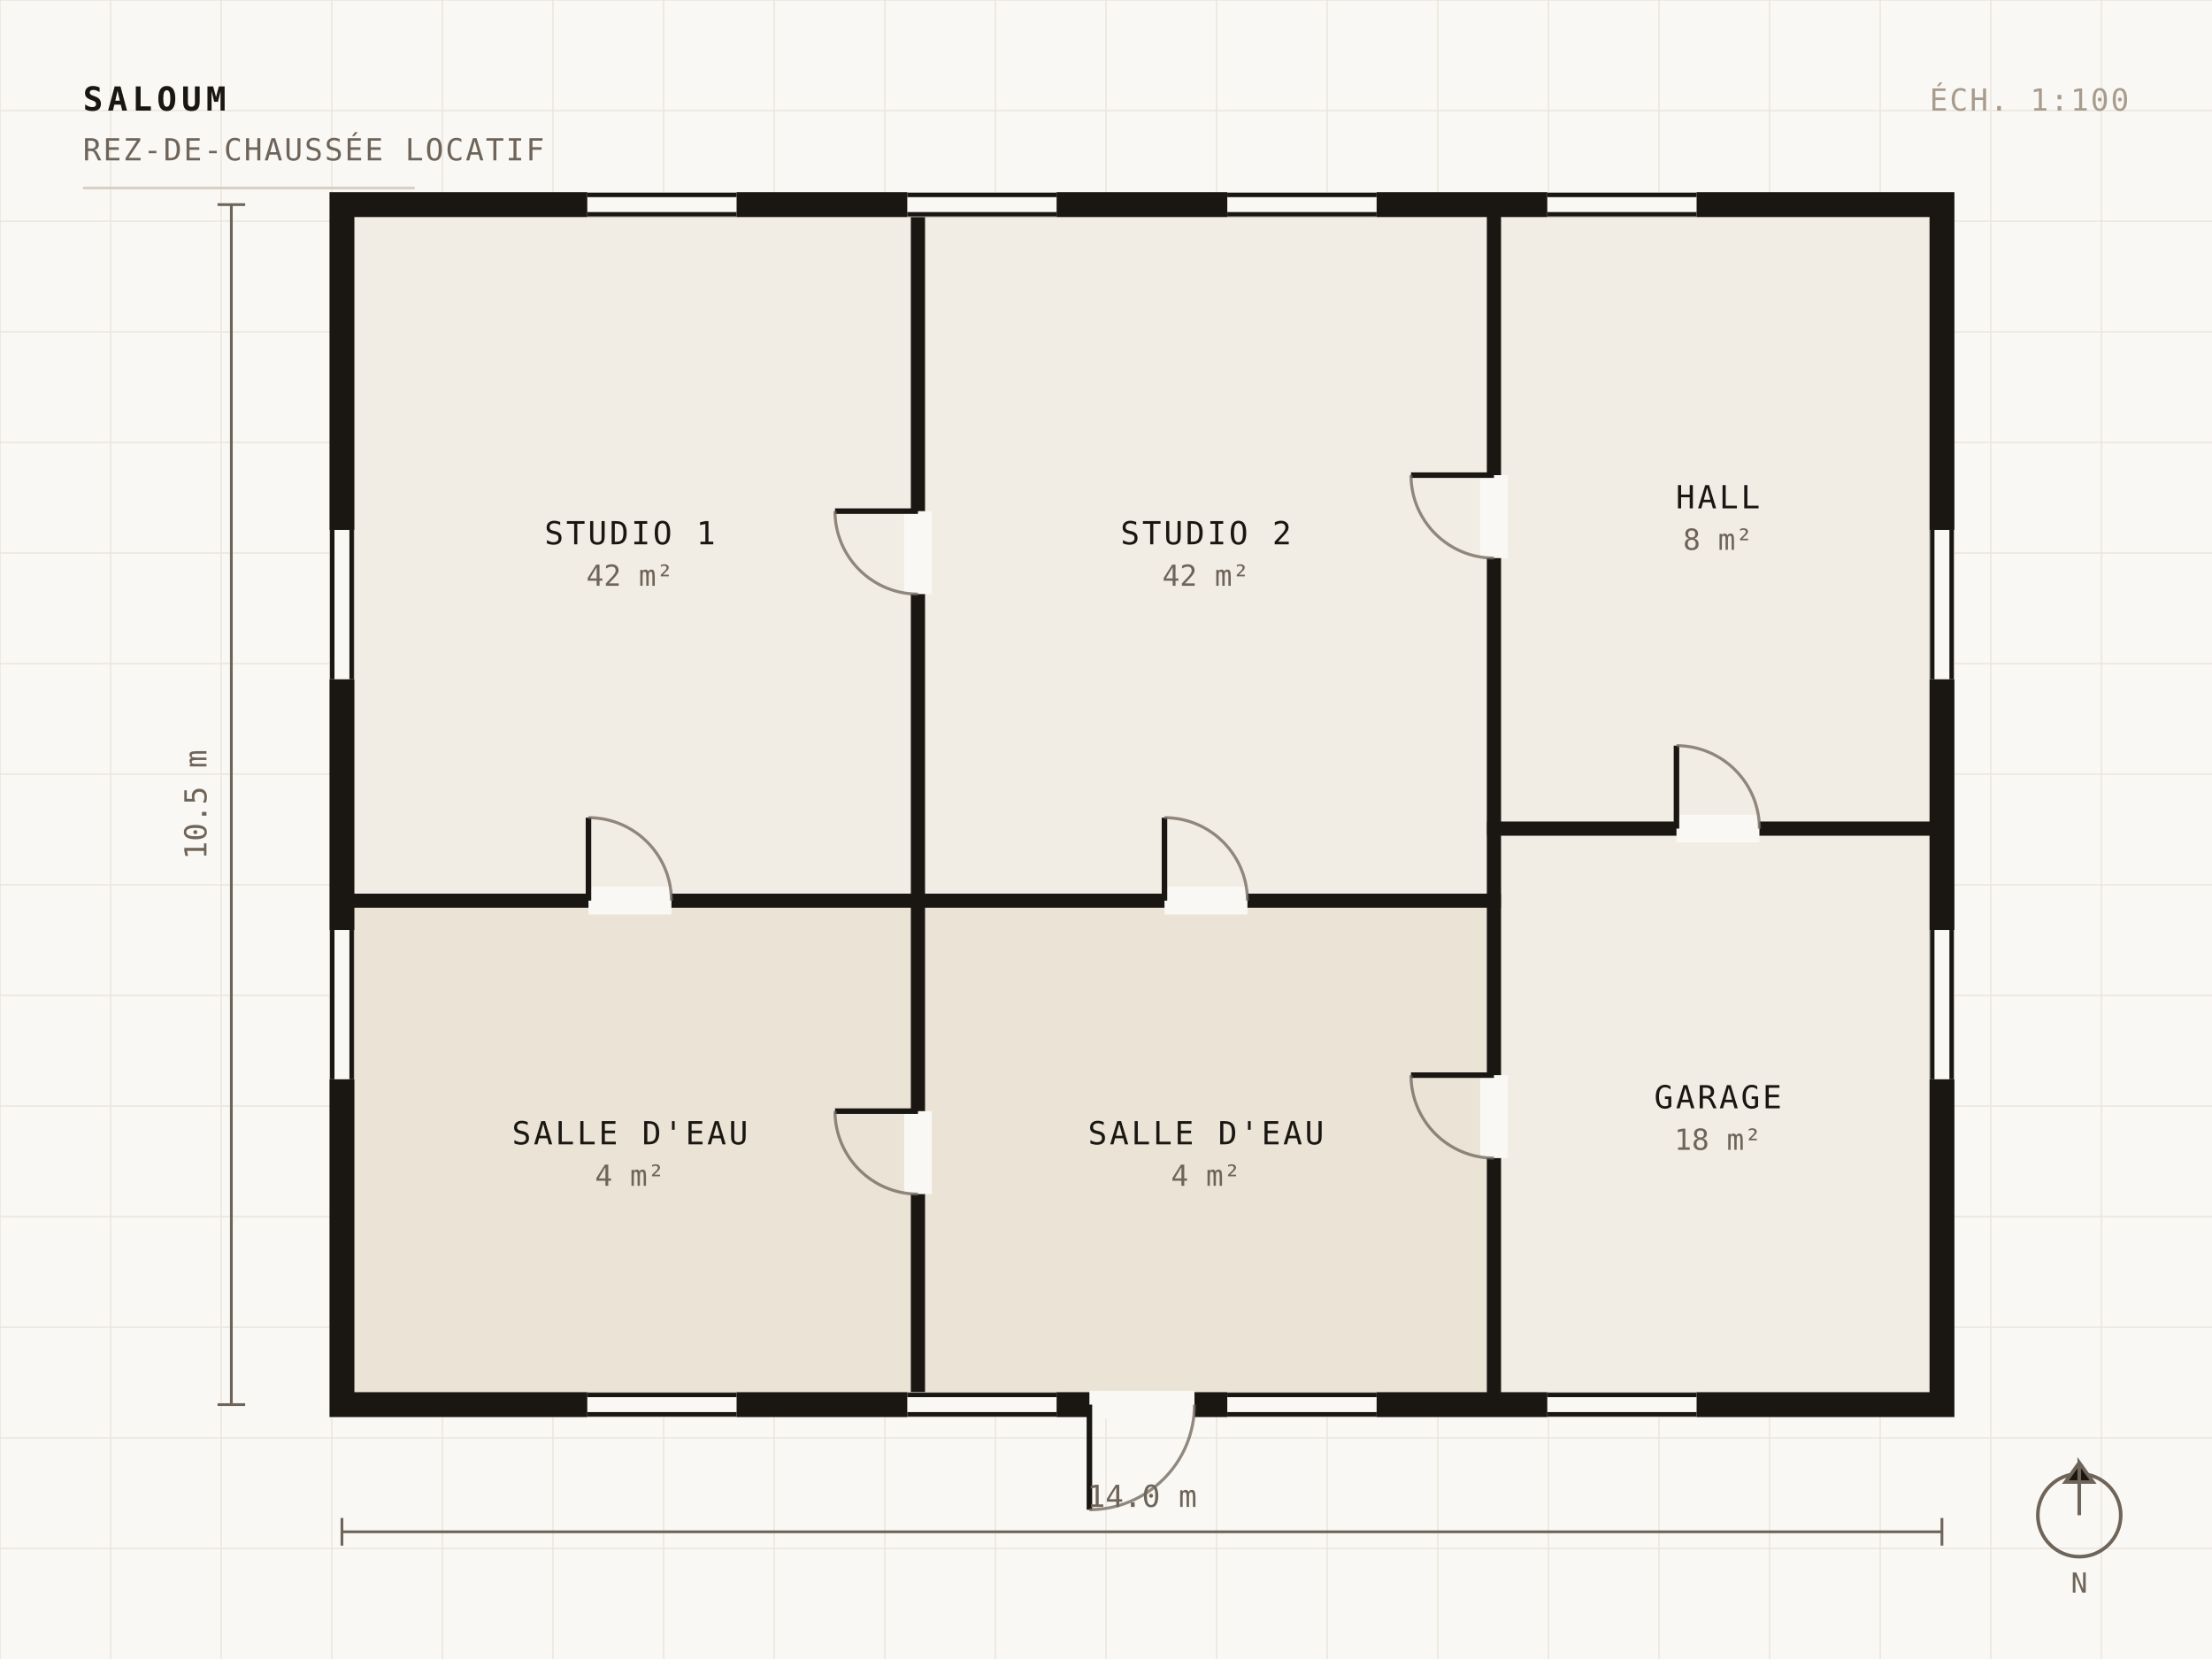
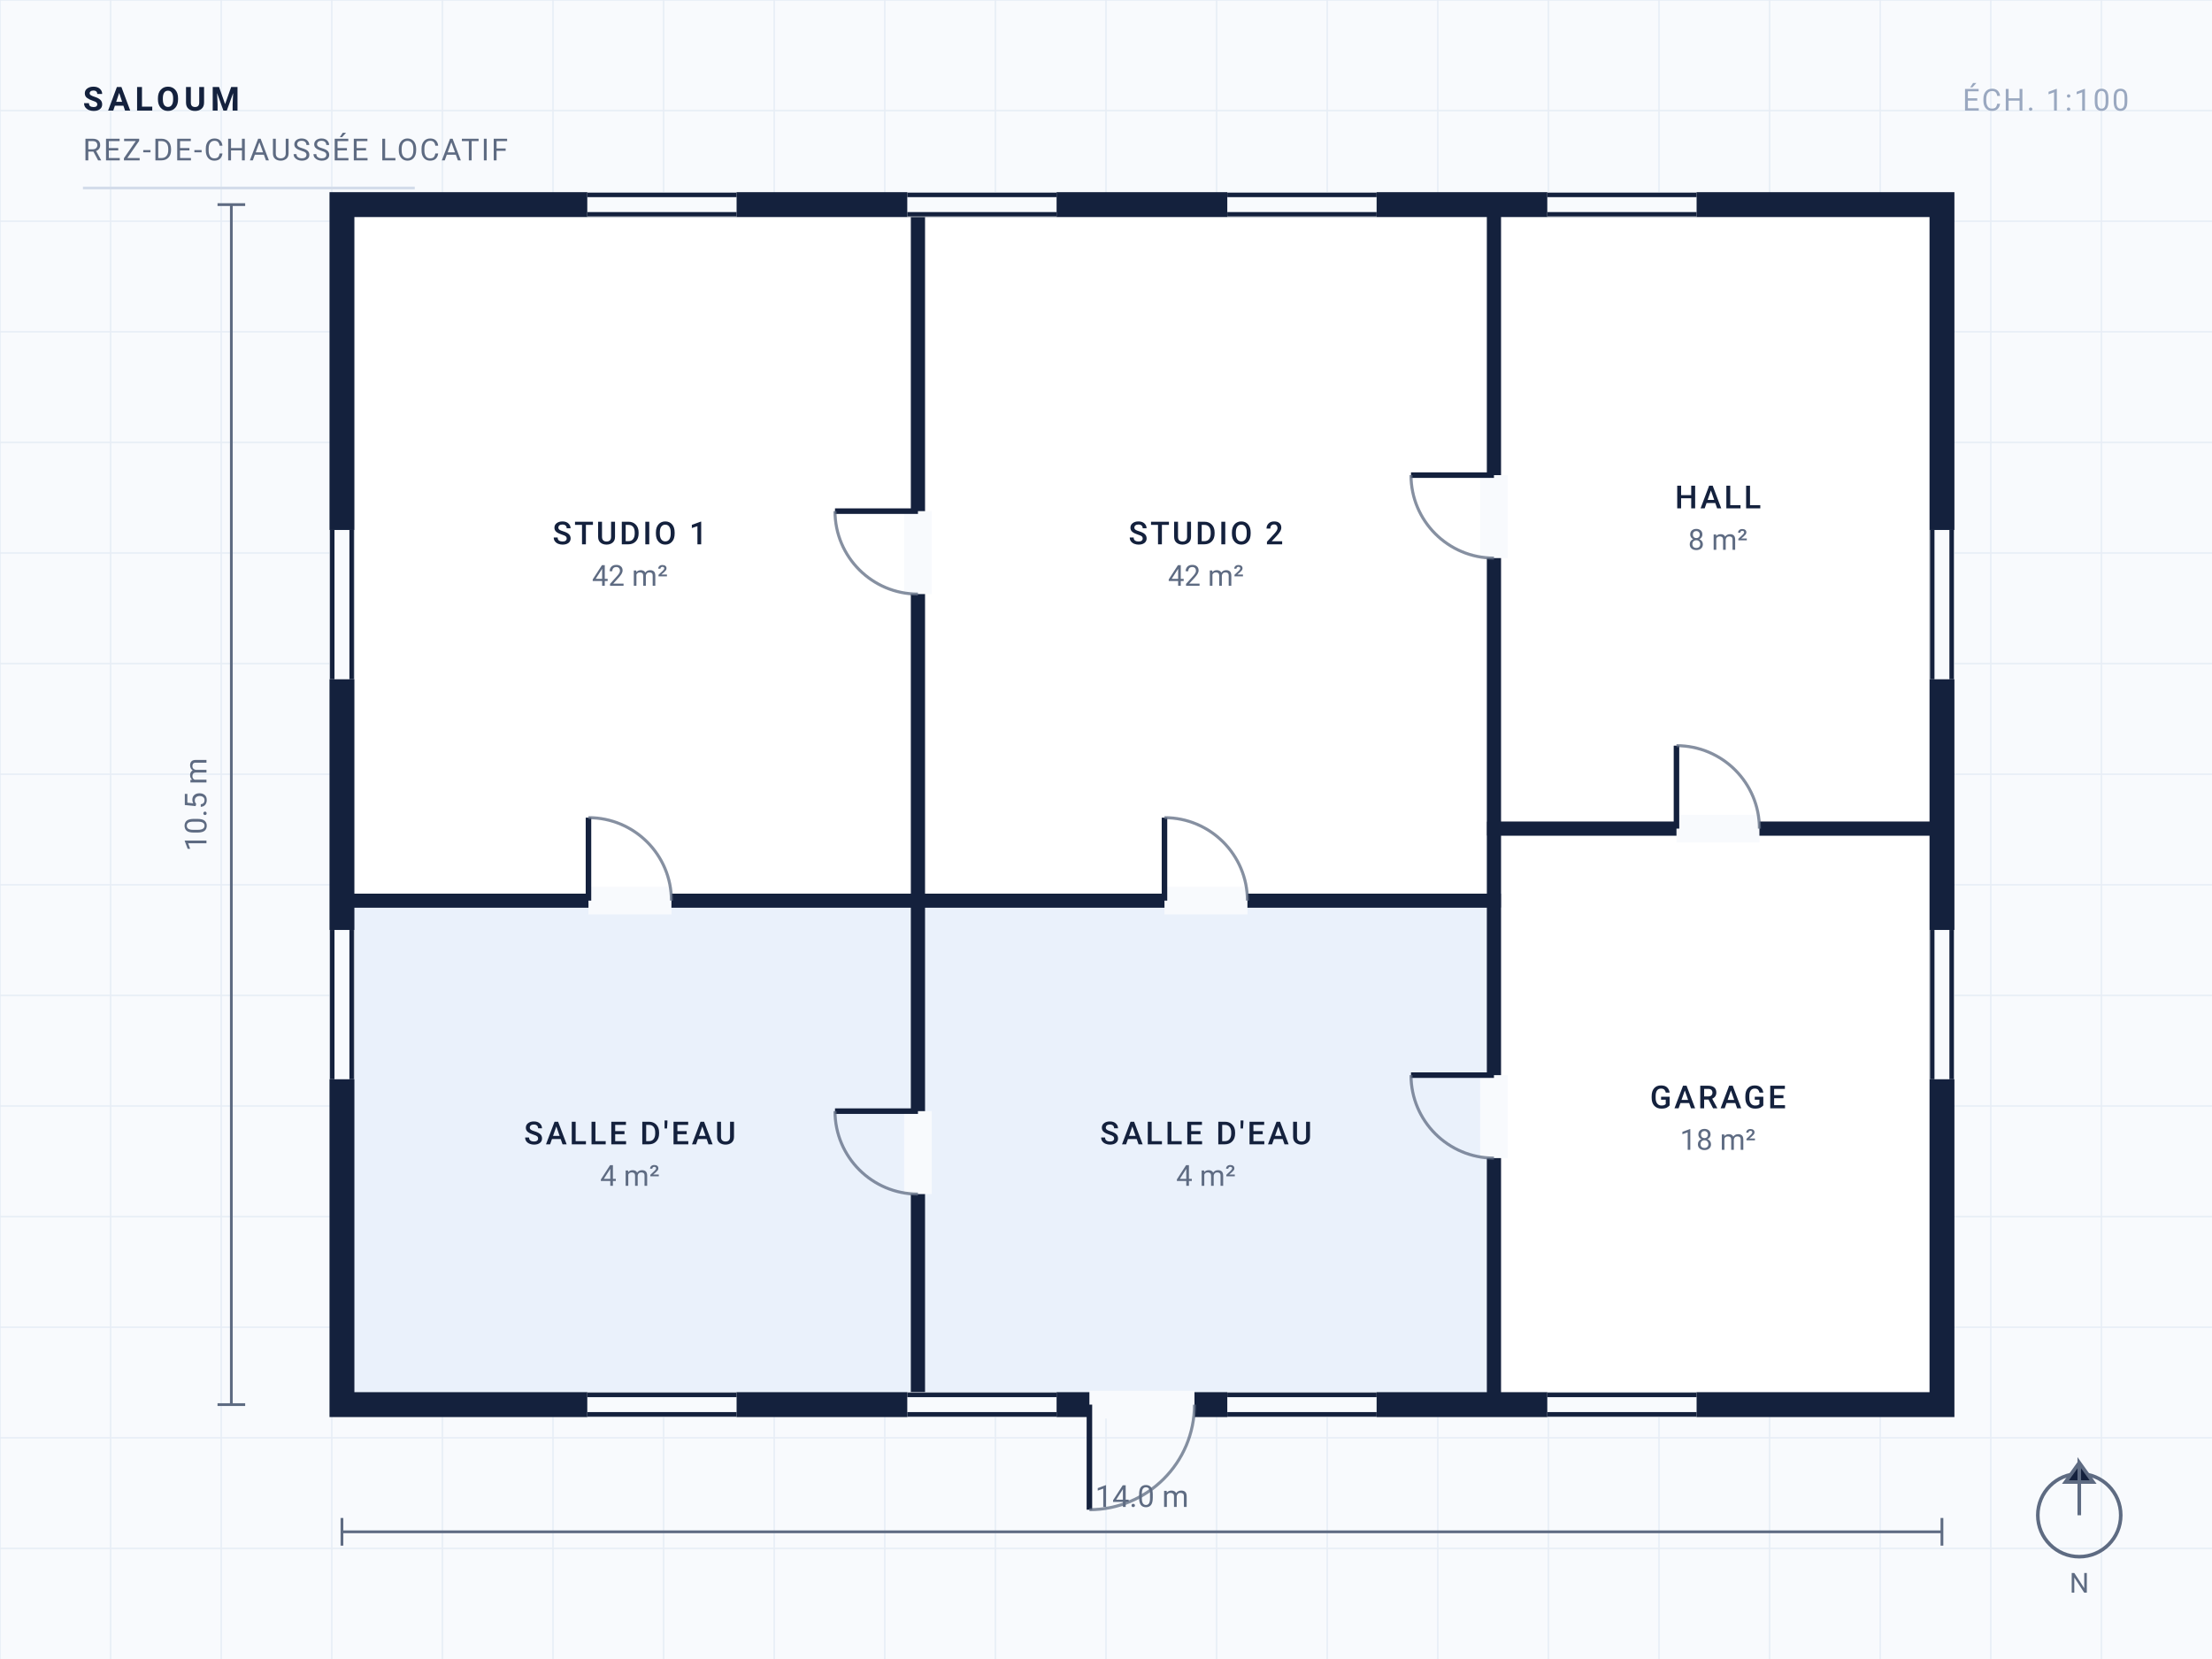
<svg xmlns="http://www.w3.org/2000/svg" viewBox="0 0 800 600" role="img" aria-label="Plan du rez-de-chaussée locatif, modèle Saloum">
  <defs>
    <pattern id="hach" width="9" height="9" patternUnits="userSpaceOnUse" patternTransform="rotate(45)">
-       <path d="M0 0v9" stroke="#A79C8D" stroke-width="1" opacity=".55" />
+       <path d="M0 0v9" stroke="#9AA8C0" stroke-width="1" opacity=".55" />
    </pattern>
  </defs>
-   <rect width="800" height="600" fill="#FAF8F4" />
-   <g stroke="#D8D0C4" stroke-width=".5" opacity=".45">
+   <rect width="800" height="600" fill="#F8FAFD" />
+   <g stroke="#D3DCEA" stroke-width=".5" opacity=".45">
    <path d="M0 0V600" />
    <path d="M40 0V600" />
    <path d="M80 0V600" />
    <path d="M120 0V600" />
    <path d="M160 0V600" />
    <path d="M200 0V600" />
    <path d="M240 0V600" />
    <path d="M280 0V600" />
    <path d="M320 0V600" />
    <path d="M360 0V600" />
    <path d="M400 0V600" />
    <path d="M440 0V600" />
    <path d="M480 0V600" />
    <path d="M520 0V600" />
    <path d="M560 0V600" />
    <path d="M600 0V600" />
    <path d="M640 0V600" />
    <path d="M680 0V600" />
    <path d="M720 0V600" />
    <path d="M760 0V600" />
    <path d="M0 0H800" />
    <path d="M0 40H800" />
    <path d="M0 80H800" />
    <path d="M0 120H800" />
    <path d="M0 160H800" />
    <path d="M0 200H800" />
    <path d="M0 240H800" />
    <path d="M0 280H800" />
    <path d="M0 320H800" />
    <path d="M0 360H800" />
    <path d="M0 400H800" />
    <path d="M0 440H800" />
    <path d="M0 480H800" />
    <path d="M0 520H800" />
    <path d="M0 560H800" />
  </g>
-   <rect x="123.67" y="74.0" width="208.32" height="251.72" fill="#F2EDE4" />
-   <rect x="123.67" y="325.72" width="208.32" height="182.28" fill="#EAE3D6" />
-   <rect x="331.99" y="74.0" width="208.32" height="251.72" fill="#F2EDE4" />
-   <rect x="331.99" y="325.72" width="208.32" height="182.28" fill="#EAE3D6" />
-   <rect x="540.31" y="74.0" width="162.03" height="225.68" fill="#F2EDE4" />
-   <rect x="540.31" y="299.68" width="162.03" height="208.32" fill="#F2EDE4" />
-   <g stroke="#1A1713" stroke-linecap="square">
+   <rect x="123.67" y="74.0" width="208.32" height="251.72" fill="#FFFFFF" />
+   <rect x="123.67" y="325.72" width="208.32" height="182.28" fill="#EAF1FB" />
+   <rect x="331.99" y="74.0" width="208.32" height="251.72" fill="#FFFFFF" />
+   <rect x="331.99" y="325.72" width="208.32" height="182.28" fill="#EAF1FB" />
+   <rect x="540.31" y="74.0" width="162.03" height="225.68" fill="#FFFFFF" />
+   <rect x="540.31" y="299.68" width="162.03" height="208.32" fill="#FFFFFF" />
+   <g stroke="#14213D" stroke-linecap="square">
    <rect x="123.67" y="74.0" width="208.32" height="251.72" fill="none" stroke-width="5.0" />
    <rect x="123.67" y="325.72" width="208.32" height="182.28" fill="none" stroke-width="5.0" />
    <rect x="331.99" y="74.0" width="208.32" height="251.72" fill="none" stroke-width="5.0" />
    <rect x="331.99" y="325.72" width="208.32" height="182.28" fill="none" stroke-width="5.0" />
    <rect x="540.31" y="74.0" width="162.03" height="225.68" fill="none" stroke-width="5.0" />
    <rect x="540.31" y="299.68" width="162.03" height="208.32" fill="none" stroke-width="5.0" />
  </g>
-   <rect x="123.67" y="74.0" width="578.67" height="434.0" fill="none" stroke="#1A1713" stroke-width="9.0" />
-   <rect x="212.4" y="69.5" width="54" height="9.0" fill="#FAF8F4" />
-   <path d="M212.4 70.5h54M212.4 77.5h54" stroke="#1A1713" stroke-width="1.6" />
-   <rect x="212.4" y="503.5" width="54" height="9.0" fill="#FAF8F4" />
-   <path d="M212.4 504.5h54M212.4 511.5h54" stroke="#1A1713" stroke-width="1.6" />
-   <rect x="328.13" y="69.5" width="54" height="9.0" fill="#FAF8F4" />
-   <path d="M328.13 70.5h54M328.13 77.5h54" stroke="#1A1713" stroke-width="1.6" />
-   <rect x="328.13" y="503.5" width="54" height="9.0" fill="#FAF8F4" />
-   <path d="M328.13 504.5h54M328.13 511.5h54" stroke="#1A1713" stroke-width="1.6" />
-   <rect x="443.87" y="69.5" width="54" height="9.0" fill="#FAF8F4" />
-   <path d="M443.87 70.5h54M443.87 77.5h54" stroke="#1A1713" stroke-width="1.6" />
-   <rect x="443.87" y="503.5" width="54" height="9.0" fill="#FAF8F4" />
-   <path d="M443.87 504.5h54M443.87 511.5h54" stroke="#1A1713" stroke-width="1.6" />
-   <rect x="559.6" y="69.5" width="54" height="9.0" fill="#FAF8F4" />
-   <path d="M559.6 70.5h54M559.6 77.5h54" stroke="#1A1713" stroke-width="1.6" />
-   <rect x="559.6" y="503.5" width="54" height="9.0" fill="#FAF8F4" />
-   <path d="M559.6 504.5h54M559.6 511.5h54" stroke="#1A1713" stroke-width="1.6" />
-   <rect x="119.17" y="191.67" width="9.0" height="54" fill="#FAF8F4" />
-   <path d="M120.17 191.67v54M127.17 191.67v54" stroke="#1A1713" stroke-width="1.6" />
-   <rect x="697.83" y="191.67" width="9.0" height="54" fill="#FAF8F4" />
-   <path d="M698.83 191.67v54M705.83 191.67v54" stroke="#1A1713" stroke-width="1.6" />
-   <rect x="119.17" y="336.33" width="9.0" height="54" fill="#FAF8F4" />
-   <path d="M120.17 336.33v54M127.17 336.33v54" stroke="#1A1713" stroke-width="1.6" />
-   <rect x="697.83" y="336.33" width="9.0" height="54" fill="#FAF8F4" />
-   <path d="M698.83 336.33v54M705.83 336.33v54" stroke="#1A1713" stroke-width="1.6" />
-   <rect x="212.83" y="320.72" width="30" height="10.0" fill="#FAF8F4" />
-   <path d="M212.83 295.72 v30" stroke="#1A1713" stroke-width="2" />
-   <path d="M212.83 295.72 a30 30 0 0 1 30 30" fill="none" stroke="#6E6459" stroke-width="1.1" opacity=".75" />
-   <rect x="326.99" y="184.86" width="10.0" height="30" fill="#FAF8F4" />
-   <path d="M301.99 184.86 h30" stroke="#1A1713" stroke-width="2" />
-   <path d="M301.99 184.86 a30 30 0 0 0 30 30" fill="none" stroke="#6E6459" stroke-width="1.1" opacity=".75" />
-   <rect x="326.99" y="401.86" width="10.0" height="30" fill="#FAF8F4" />
-   <path d="M301.99 401.86 h30" stroke="#1A1713" stroke-width="2" />
-   <path d="M301.99 401.86 a30 30 0 0 0 30 30" fill="none" stroke="#6E6459" stroke-width="1.1" opacity=".75" />
-   <rect x="421.15" y="320.72" width="30" height="10.0" fill="#FAF8F4" />
-   <path d="M421.15 295.72 v30" stroke="#1A1713" stroke-width="2" />
-   <path d="M421.15 295.72 a30 30 0 0 1 30 30" fill="none" stroke="#6E6459" stroke-width="1.1" opacity=".75" />
-   <rect x="535.31" y="171.84" width="10.0" height="30" fill="#FAF8F4" />
-   <path d="M510.31 171.84 h30" stroke="#1A1713" stroke-width="2" />
-   <path d="M510.31 171.84 a30 30 0 0 0 30 30" fill="none" stroke="#6E6459" stroke-width="1.1" opacity=".75" />
-   <rect x="535.31" y="388.84" width="10.0" height="30" fill="#FAF8F4" />
-   <path d="M510.31 388.84 h30" stroke="#1A1713" stroke-width="2" />
-   <path d="M510.31 388.84 a30 30 0 0 0 30 30" fill="none" stroke="#6E6459" stroke-width="1.1" opacity=".75" />
-   <rect x="606.32" y="294.68" width="30" height="10.0" fill="#FAF8F4" />
-   <path d="M606.32 269.68 v30" stroke="#1A1713" stroke-width="2" />
-   <path d="M606.32 269.68 a30 30 0 0 1 30 30" fill="none" stroke="#6E6459" stroke-width="1.1" opacity=".75" />
-   <rect x="394.0" y="503.0" width="38" height="10.0" fill="#FAF8F4" />
-   <path d="M394.0 546.0 v-38" stroke="#1A1713" stroke-width="2" />
-   <path d="M394.0 546.0 a38 38 0 0 0 38 -38" fill="none" stroke="#6E6459" stroke-width="1.1" opacity=".75" />
-   <text x="227.83" y="196.86" text-anchor="middle" font-family="'IBM Plex Mono','SFMono-Regular',Menlo,monospace" font-size="11.5" font-weight="500" fill="#1A1713" letter-spacing=".08em">STUDIO 1</text>
-   <text x="227.83" y="211.86" text-anchor="middle" font-family="'IBM Plex Mono','SFMono-Regular',Menlo,monospace" font-size="10.5" fill="#6E6459">42 m²</text>
-   <text x="227.83" y="413.86" text-anchor="middle" font-family="'IBM Plex Mono','SFMono-Regular',Menlo,monospace" font-size="11.5" font-weight="500" fill="#1A1713" letter-spacing=".08em">SALLE D'EAU</text>
-   <text x="227.83" y="428.86" text-anchor="middle" font-family="'IBM Plex Mono','SFMono-Regular',Menlo,monospace" font-size="10.5" fill="#6E6459">4 m²</text>
-   <text x="436.15" y="196.86" text-anchor="middle" font-family="'IBM Plex Mono','SFMono-Regular',Menlo,monospace" font-size="11.5" font-weight="500" fill="#1A1713" letter-spacing=".08em">STUDIO 2</text>
-   <text x="436.15" y="211.86" text-anchor="middle" font-family="'IBM Plex Mono','SFMono-Regular',Menlo,monospace" font-size="10.5" fill="#6E6459">42 m²</text>
-   <text x="436.15" y="413.86" text-anchor="middle" font-family="'IBM Plex Mono','SFMono-Regular',Menlo,monospace" font-size="11.5" font-weight="500" fill="#1A1713" letter-spacing=".08em">SALLE D'EAU</text>
-   <text x="436.15" y="428.86" text-anchor="middle" font-family="'IBM Plex Mono','SFMono-Regular',Menlo,monospace" font-size="10.5" fill="#6E6459">4 m²</text>
-   <text x="621.32" y="183.84" text-anchor="middle" font-family="'IBM Plex Mono','SFMono-Regular',Menlo,monospace" font-size="11.5" font-weight="500" fill="#1A1713" letter-spacing=".08em">HALL</text>
-   <text x="621.32" y="198.84" text-anchor="middle" font-family="'IBM Plex Mono','SFMono-Regular',Menlo,monospace" font-size="10.5" fill="#6E6459">8 m²</text>
-   <text x="621.32" y="400.84" text-anchor="middle" font-family="'IBM Plex Mono','SFMono-Regular',Menlo,monospace" font-size="11.5" font-weight="500" fill="#1A1713" letter-spacing=".08em">GARAGE</text>
-   <text x="621.32" y="415.84" text-anchor="middle" font-family="'IBM Plex Mono','SFMono-Regular',Menlo,monospace" font-size="10.5" fill="#6E6459">18 m²</text>
-   <g stroke="#6E6459" stroke-width="1" fill="none">
+   <rect x="123.67" y="74.0" width="578.67" height="434.0" fill="none" stroke="#14213D" stroke-width="9.0" />
+   <rect x="212.4" y="69.5" width="54" height="9.0" fill="#F8FAFD" />
+   <path d="M212.4 70.5h54M212.4 77.5h54" stroke="#14213D" stroke-width="1.6" />
+   <rect x="212.4" y="503.5" width="54" height="9.0" fill="#F8FAFD" />
+   <path d="M212.4 504.5h54M212.4 511.5h54" stroke="#14213D" stroke-width="1.6" />
+   <rect x="328.13" y="69.5" width="54" height="9.0" fill="#F8FAFD" />
+   <path d="M328.13 70.5h54M328.13 77.5h54" stroke="#14213D" stroke-width="1.6" />
+   <rect x="328.13" y="503.5" width="54" height="9.0" fill="#F8FAFD" />
+   <path d="M328.13 504.5h54M328.13 511.5h54" stroke="#14213D" stroke-width="1.6" />
+   <rect x="443.87" y="69.5" width="54" height="9.0" fill="#F8FAFD" />
+   <path d="M443.87 70.5h54M443.87 77.5h54" stroke="#14213D" stroke-width="1.6" />
+   <rect x="443.87" y="503.5" width="54" height="9.0" fill="#F8FAFD" />
+   <path d="M443.87 504.5h54M443.87 511.5h54" stroke="#14213D" stroke-width="1.6" />
+   <rect x="559.6" y="69.5" width="54" height="9.0" fill="#F8FAFD" />
+   <path d="M559.6 70.5h54M559.6 77.5h54" stroke="#14213D" stroke-width="1.6" />
+   <rect x="559.6" y="503.5" width="54" height="9.0" fill="#F8FAFD" />
+   <path d="M559.6 504.5h54M559.6 511.5h54" stroke="#14213D" stroke-width="1.6" />
+   <rect x="119.17" y="191.67" width="9.0" height="54" fill="#F8FAFD" />
+   <path d="M120.17 191.67v54M127.17 191.67v54" stroke="#14213D" stroke-width="1.6" />
+   <rect x="697.83" y="191.67" width="9.0" height="54" fill="#F8FAFD" />
+   <path d="M698.83 191.67v54M705.83 191.67v54" stroke="#14213D" stroke-width="1.6" />
+   <rect x="119.17" y="336.33" width="9.0" height="54" fill="#F8FAFD" />
+   <path d="M120.17 336.33v54M127.17 336.33v54" stroke="#14213D" stroke-width="1.6" />
+   <rect x="697.83" y="336.33" width="9.0" height="54" fill="#F8FAFD" />
+   <path d="M698.83 336.33v54M705.83 336.33v54" stroke="#14213D" stroke-width="1.6" />
+   <rect x="212.83" y="320.72" width="30" height="10.0" fill="#F8FAFD" />
+   <path d="M212.83 295.72 v30" stroke="#14213D" stroke-width="2" />
+   <path d="M212.83 295.72 a30 30 0 0 1 30 30" fill="none" stroke="#5E6B82" stroke-width="1.1" opacity=".75" />
+   <rect x="326.99" y="184.86" width="10.0" height="30" fill="#F8FAFD" />
+   <path d="M301.99 184.86 h30" stroke="#14213D" stroke-width="2" />
+   <path d="M301.99 184.86 a30 30 0 0 0 30 30" fill="none" stroke="#5E6B82" stroke-width="1.1" opacity=".75" />
+   <rect x="326.99" y="401.86" width="10.0" height="30" fill="#F8FAFD" />
+   <path d="M301.99 401.86 h30" stroke="#14213D" stroke-width="2" />
+   <path d="M301.99 401.86 a30 30 0 0 0 30 30" fill="none" stroke="#5E6B82" stroke-width="1.1" opacity=".75" />
+   <rect x="421.15" y="320.72" width="30" height="10.0" fill="#F8FAFD" />
+   <path d="M421.15 295.72 v30" stroke="#14213D" stroke-width="2" />
+   <path d="M421.15 295.72 a30 30 0 0 1 30 30" fill="none" stroke="#5E6B82" stroke-width="1.1" opacity=".75" />
+   <rect x="535.31" y="171.84" width="10.0" height="30" fill="#F8FAFD" />
+   <path d="M510.31 171.84 h30" stroke="#14213D" stroke-width="2" />
+   <path d="M510.31 171.84 a30 30 0 0 0 30 30" fill="none" stroke="#5E6B82" stroke-width="1.1" opacity=".75" />
+   <rect x="535.31" y="388.84" width="10.0" height="30" fill="#F8FAFD" />
+   <path d="M510.31 388.84 h30" stroke="#14213D" stroke-width="2" />
+   <path d="M510.31 388.84 a30 30 0 0 0 30 30" fill="none" stroke="#5E6B82" stroke-width="1.1" opacity=".75" />
+   <rect x="606.32" y="294.68" width="30" height="10.0" fill="#F8FAFD" />
+   <path d="M606.32 269.68 v30" stroke="#14213D" stroke-width="2" />
+   <path d="M606.32 269.68 a30 30 0 0 1 30 30" fill="none" stroke="#5E6B82" stroke-width="1.1" opacity=".75" />
+   <rect x="394.0" y="503.0" width="38" height="10.0" fill="#F8FAFD" />
+   <path d="M394.0 546.0 v-38" stroke="#14213D" stroke-width="2" />
+   <path d="M394.0 546.0 a38 38 0 0 0 38 -38" fill="none" stroke="#5E6B82" stroke-width="1.1" opacity=".75" />
+   <text x="227.83" y="196.86" text-anchor="middle" font-family="Figtree,system-ui,-apple-system,'Segoe UI',Roboto,Helvetica,Arial,sans-serif" font-size="11.5" font-weight="500" fill="#14213D" letter-spacing=".08em">STUDIO 1</text>
+   <text x="227.83" y="211.86" text-anchor="middle" font-family="Figtree,system-ui,-apple-system,'Segoe UI',Roboto,Helvetica,Arial,sans-serif" font-size="10.5" fill="#5E6B82">42 m²</text>
+   <text x="227.83" y="413.86" text-anchor="middle" font-family="Figtree,system-ui,-apple-system,'Segoe UI',Roboto,Helvetica,Arial,sans-serif" font-size="11.5" font-weight="500" fill="#14213D" letter-spacing=".08em">SALLE D'EAU</text>
+   <text x="227.83" y="428.86" text-anchor="middle" font-family="Figtree,system-ui,-apple-system,'Segoe UI',Roboto,Helvetica,Arial,sans-serif" font-size="10.5" fill="#5E6B82">4 m²</text>
+   <text x="436.15" y="196.86" text-anchor="middle" font-family="Figtree,system-ui,-apple-system,'Segoe UI',Roboto,Helvetica,Arial,sans-serif" font-size="11.5" font-weight="500" fill="#14213D" letter-spacing=".08em">STUDIO 2</text>
+   <text x="436.15" y="211.86" text-anchor="middle" font-family="Figtree,system-ui,-apple-system,'Segoe UI',Roboto,Helvetica,Arial,sans-serif" font-size="10.5" fill="#5E6B82">42 m²</text>
+   <text x="436.15" y="413.86" text-anchor="middle" font-family="Figtree,system-ui,-apple-system,'Segoe UI',Roboto,Helvetica,Arial,sans-serif" font-size="11.5" font-weight="500" fill="#14213D" letter-spacing=".08em">SALLE D'EAU</text>
+   <text x="436.15" y="428.86" text-anchor="middle" font-family="Figtree,system-ui,-apple-system,'Segoe UI',Roboto,Helvetica,Arial,sans-serif" font-size="10.5" fill="#5E6B82">4 m²</text>
+   <text x="621.32" y="183.84" text-anchor="middle" font-family="Figtree,system-ui,-apple-system,'Segoe UI',Roboto,Helvetica,Arial,sans-serif" font-size="11.5" font-weight="500" fill="#14213D" letter-spacing=".08em">HALL</text>
+   <text x="621.32" y="198.84" text-anchor="middle" font-family="Figtree,system-ui,-apple-system,'Segoe UI',Roboto,Helvetica,Arial,sans-serif" font-size="10.5" fill="#5E6B82">8 m²</text>
+   <text x="621.32" y="400.84" text-anchor="middle" font-family="Figtree,system-ui,-apple-system,'Segoe UI',Roboto,Helvetica,Arial,sans-serif" font-size="11.5" font-weight="500" fill="#14213D" letter-spacing=".08em">GARAGE</text>
+   <text x="621.32" y="415.84" text-anchor="middle" font-family="Figtree,system-ui,-apple-system,'Segoe UI',Roboto,Helvetica,Arial,sans-serif" font-size="10.5" fill="#5E6B82">18 m²</text>
+   <g stroke="#5E6B82" stroke-width="1" fill="none">
    <path d="M123.67 554.0h578.67" />
    <path d="M123.67 549.0v10M702.33 549.0v10" />
  </g>
-   <text x="413.0" y="545.0" text-anchor="middle" font-family="'IBM Plex Mono','SFMono-Regular',Menlo,monospace" font-size="11" fill="#6E6459">14.0 m</text>
-   <g stroke="#6E6459" stroke-width="1" fill="none">
+   <text x="413.0" y="545.0" text-anchor="middle" font-family="Figtree,system-ui,-apple-system,'Segoe UI',Roboto,Helvetica,Arial,sans-serif" font-size="11" fill="#5E6B82">14.0 m</text>
+   <g stroke="#5E6B82" stroke-width="1" fill="none">
    <path d="M83.67 74.0v434.0" />
    <path d="M78.67 74.0h10M78.67 508.0h10" />
  </g>
-   <text x="74.67" y="291.0" text-anchor="middle" font-family="'IBM Plex Mono','SFMono-Regular',Menlo,monospace" font-size="11" fill="#6E6459" transform="rotate(-90 74.67 291.0)">10.5 m</text>
-   <text x="30" y="40" font-family="'IBM Plex Mono','SFMono-Regular',Menlo,monospace" font-size="12" font-weight="600" fill="#1A1713" letter-spacing=".14em">SALOUM</text>
-   <text x="30" y="58" font-family="'IBM Plex Mono','SFMono-Regular',Menlo,monospace" font-size="11" fill="#6E6459" letter-spacing=".06em">REZ-DE-CHAUSSÉE LOCATIF</text>
-   <path d="M30 68h120" stroke="#D8D0C4" stroke-width="1" />
-   <text x="770" y="40" text-anchor="end" font-family="'IBM Plex Mono','SFMono-Regular',Menlo,monospace" font-size="11" fill="#A79C8D" letter-spacing=".06em">ÉCH. 1:100</text>
-   <g stroke="#6E6459" fill="none" stroke-width="1.3">
+   <text x="74.67" y="291.0" text-anchor="middle" font-family="Figtree,system-ui,-apple-system,'Segoe UI',Roboto,Helvetica,Arial,sans-serif" font-size="11" fill="#5E6B82" transform="rotate(-90 74.67 291.0)">10.5 m</text>
+   <text x="30" y="40" font-family="Figtree,system-ui,-apple-system,'Segoe UI',Roboto,Helvetica,Arial,sans-serif" font-size="12" font-weight="600" fill="#14213D" letter-spacing=".14em">SALOUM</text>
+   <text x="30" y="58" font-family="Figtree,system-ui,-apple-system,'Segoe UI',Roboto,Helvetica,Arial,sans-serif" font-size="11" fill="#5E6B82" letter-spacing=".06em">REZ-DE-CHAUSSÉE LOCATIF</text>
+   <path d="M30 68h120" stroke="#D3DCEA" stroke-width="1" />
+   <text x="770" y="40" text-anchor="end" font-family="Figtree,system-ui,-apple-system,'Segoe UI',Roboto,Helvetica,Arial,sans-serif" font-size="11" fill="#9AA8C0" letter-spacing=".06em">ÉCH. 1:100</text>
+   <g stroke="#5E6B82" fill="none" stroke-width="1.3">
    <circle cx="752" cy="548" r="15" />
-     <path d="M752 548v-19l5 7h-10l5-7" fill="#1A1713" />
+     <path d="M752 548v-19l5 7h-10l5-7" fill="#14213D" />
  </g>
-   <text x="752" y="576" text-anchor="middle" font-family="'IBM Plex Mono','SFMono-Regular',Menlo,monospace" font-size="10" fill="#6E6459">N</text>
+   <text x="752" y="576" text-anchor="middle" font-family="Figtree,system-ui,-apple-system,'Segoe UI',Roboto,Helvetica,Arial,sans-serif" font-size="10" fill="#5E6B82">N</text>
</svg>
